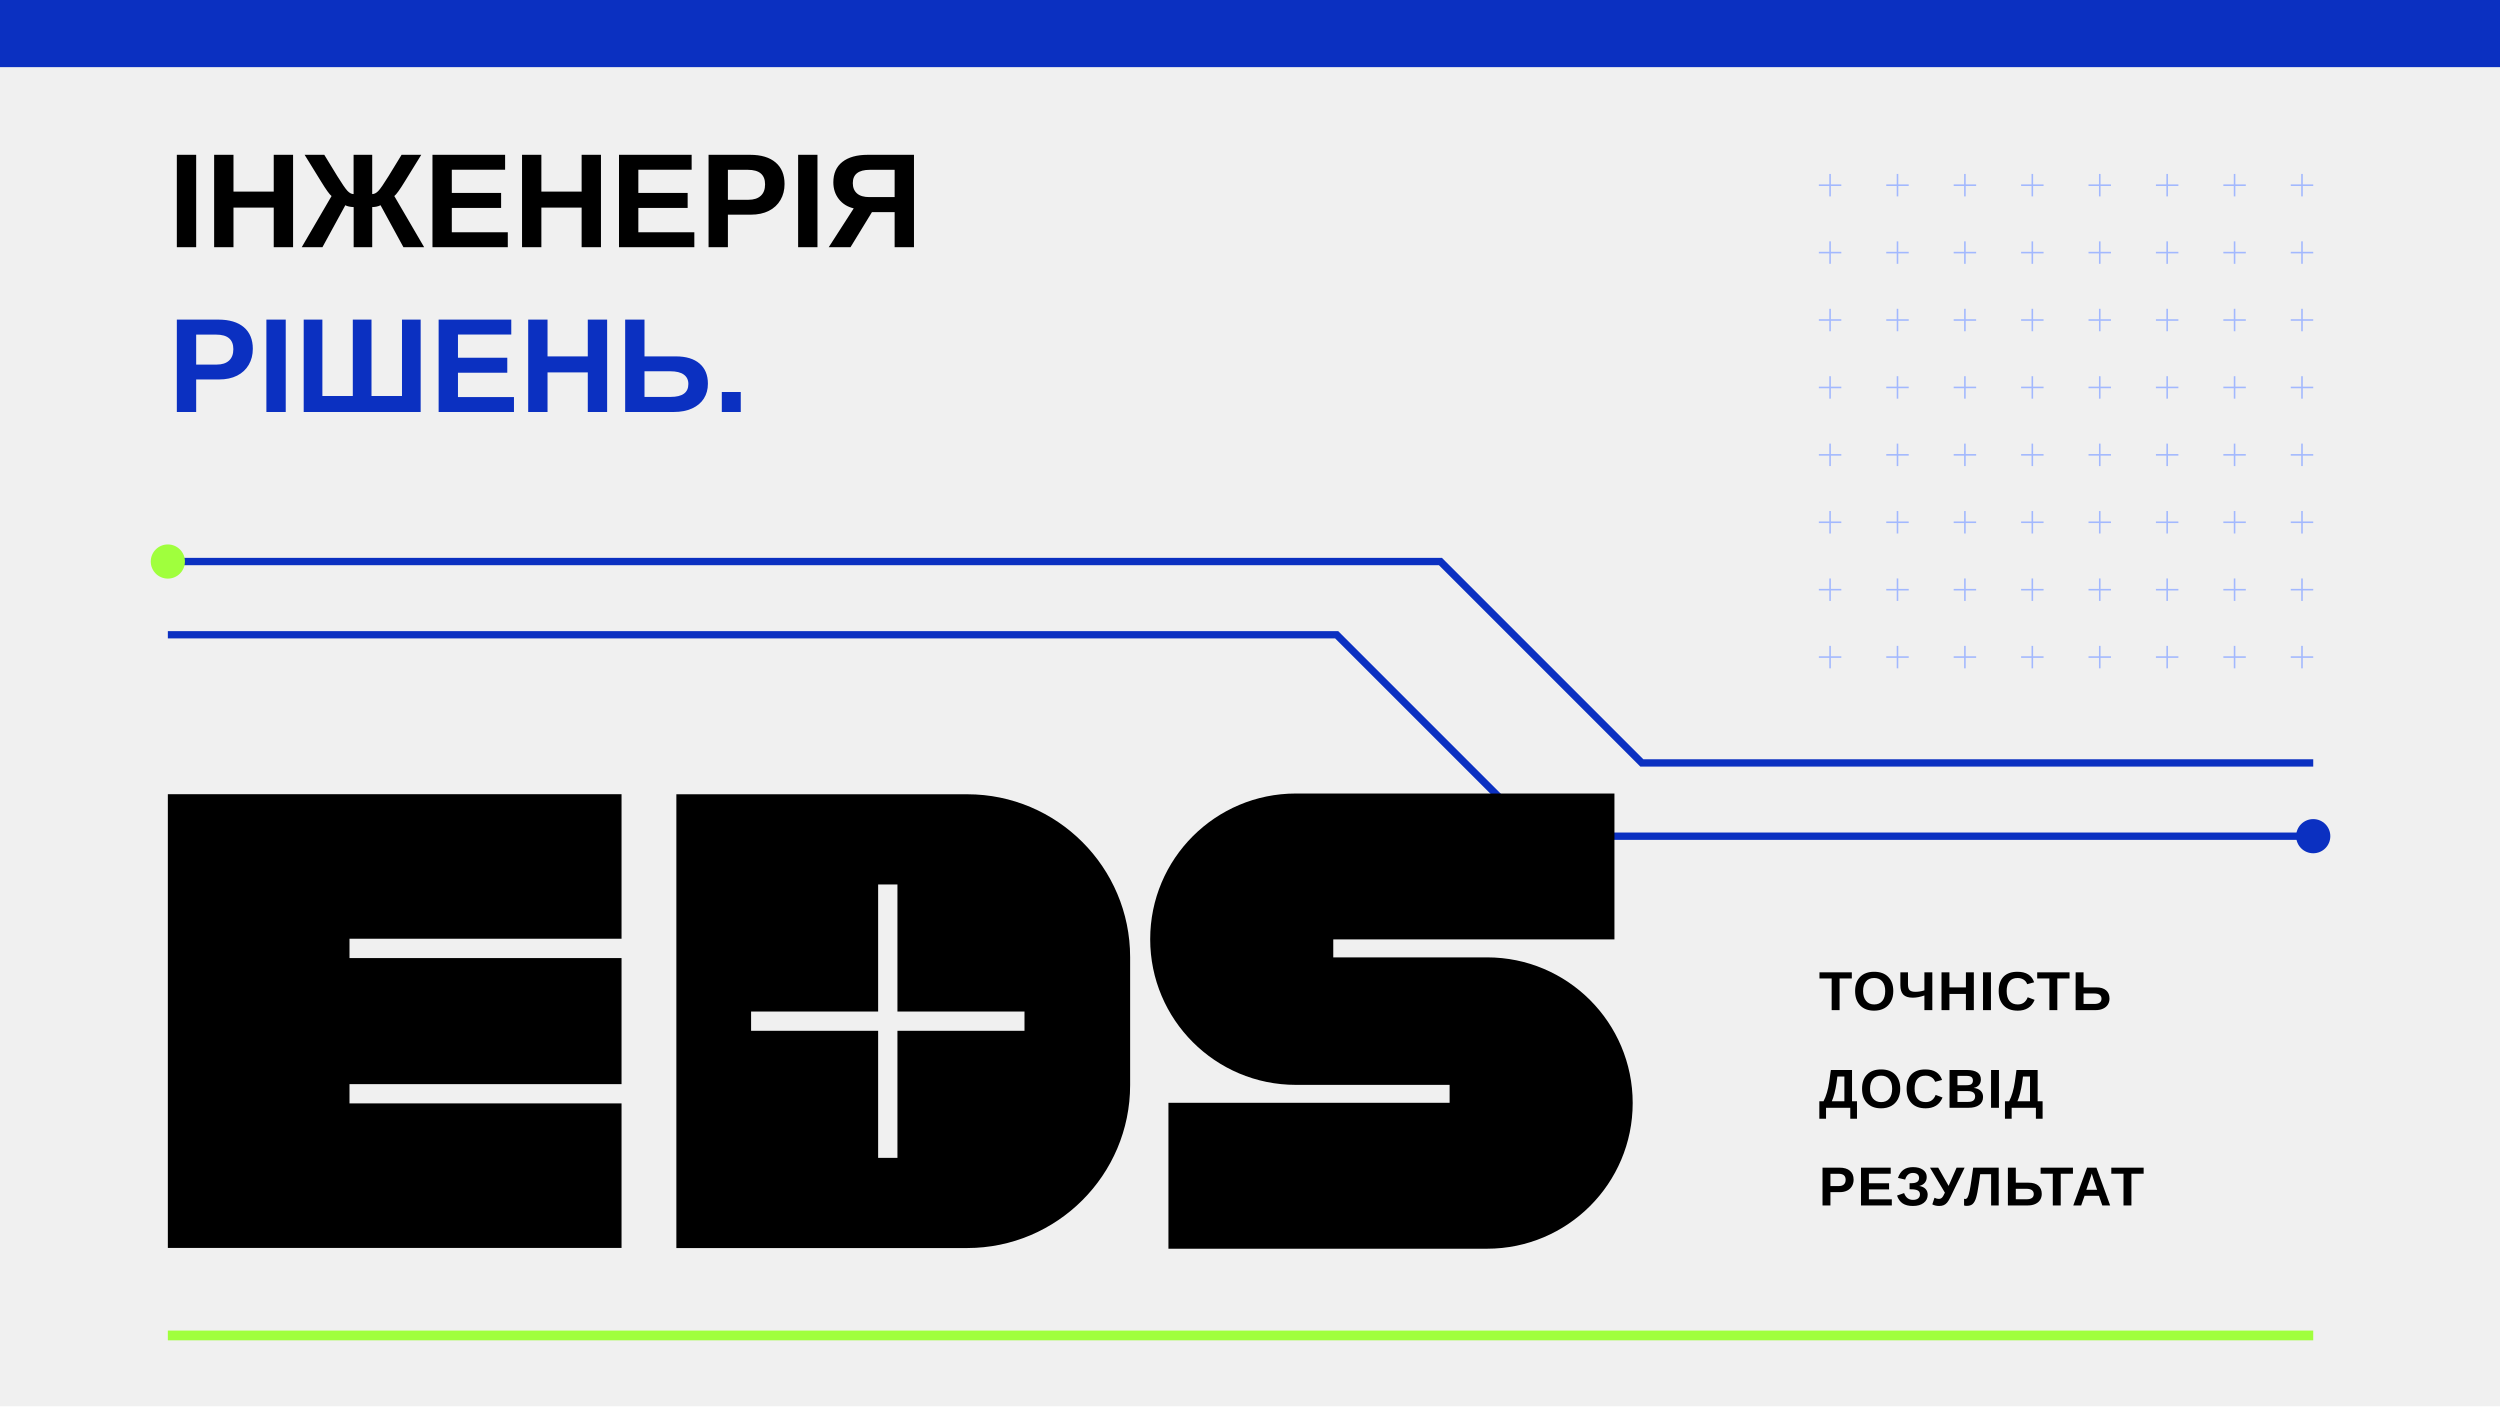
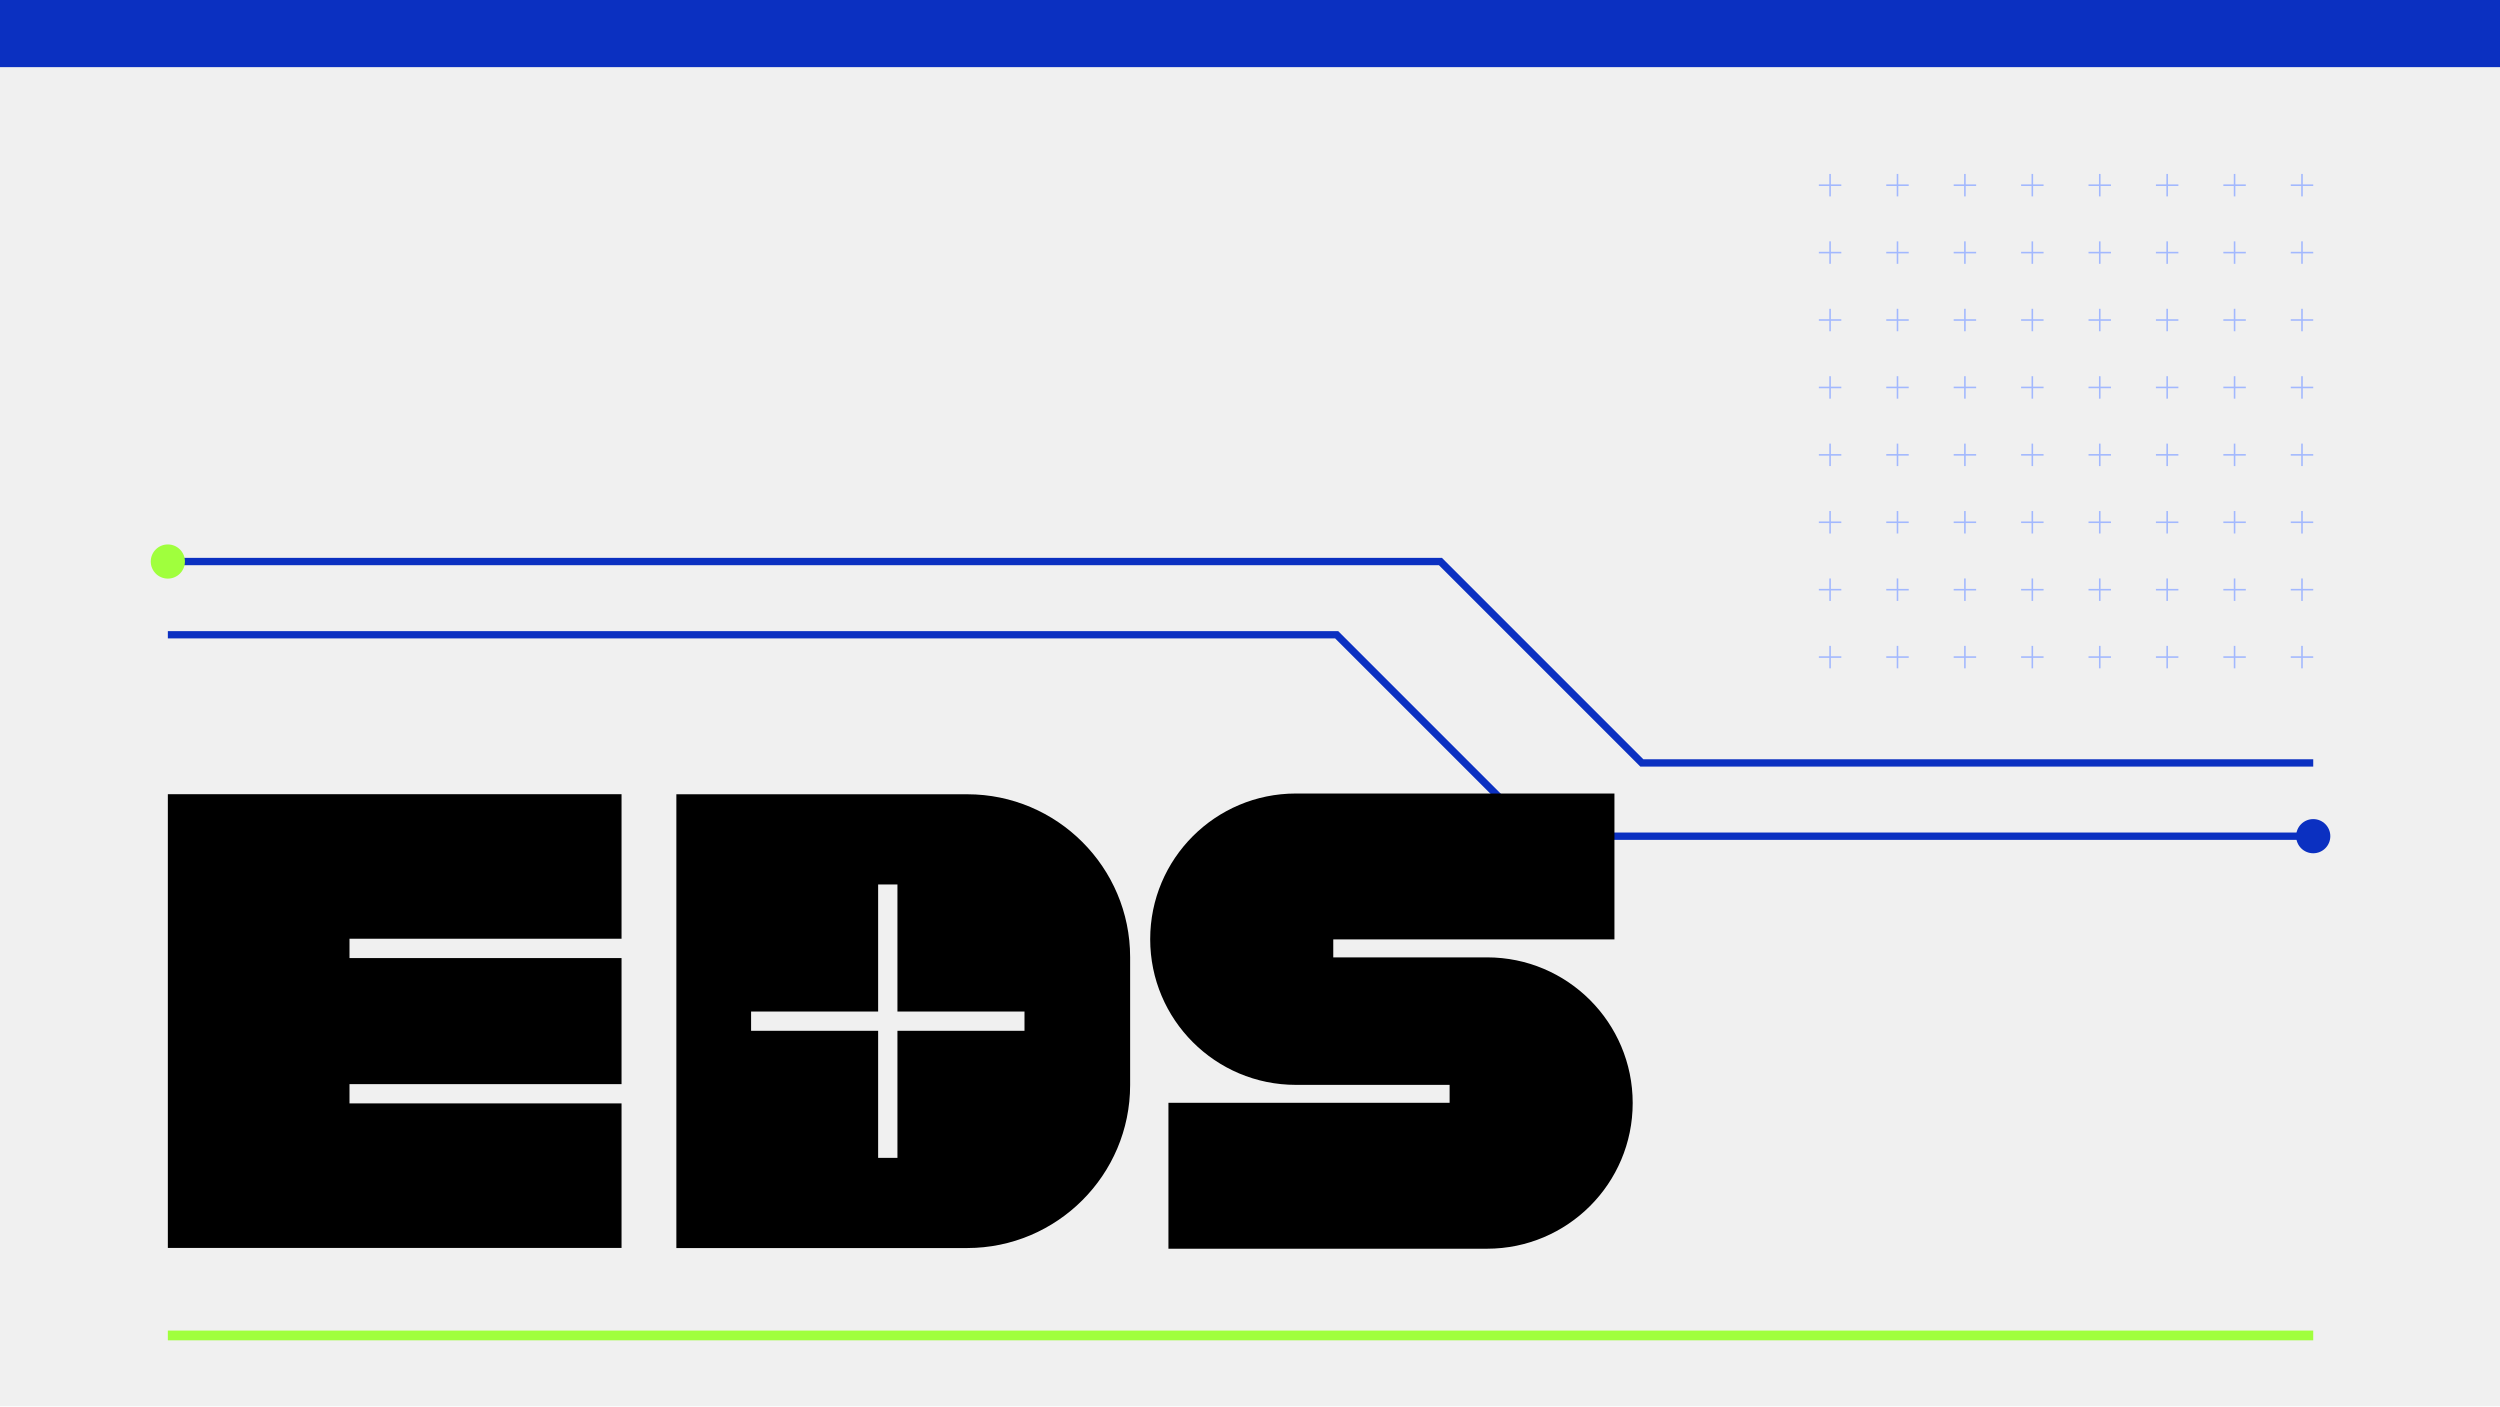
<svg xmlns="http://www.w3.org/2000/svg" width="4096" height="2304" viewBox="0 0 4096 2304">
  <rect x="0" y="0" width="4096" height="2304" fill="#F0F0F0" />
  <rect x="0" y="0" width="4096" height="110" fill="#0B30C1" />
-   <text x="275" y="405" fill="#000000" font-size="220" font-weight="700" text-anchor="start" letter-spacing="0" font-family="Arial,DejaVu Sans,sans-serif" textLength="2360" lengthAdjust="spacingAndGlyphs">ІНЖЕНЕРІЯ</text>
-   <text x="275" y="675" fill="#0B30C1" font-size="220" font-weight="700" text-anchor="start" letter-spacing="0" font-family="Arial,DejaVu Sans,sans-serif" textLength="1760" lengthAdjust="spacingAndGlyphs">РІШЕНЬ.</text>
  <svg x="2980" y="285" width="810" height="810" viewBox="1173.79 621.69 351.39 351.38">
    <g fill="#A2B8FE">
      <path d="M1182.34,637.66h-1.13v-7.42h-7.42v-1.13h7.42v-7.42h1.13v7.42h7.42v1.13h-7.42V637.66z" fill="#A2B8FE" />
      <path d="M1230.25,637.66h-1.13v-7.42h-7.42v-1.13h7.42v-7.42h1.13v7.42h7.42v1.13h-7.42V637.66z" fill="#A2B8FE" />
      <path d="M1278.17,637.66h-1.13v-7.42h-7.42v-1.13h7.42v-7.42h1.13v7.42h7.42v1.13h-7.42V637.66z" fill="#A2B8FE" />
      <path d="M1326.09,637.66h-1.13v-7.42h-7.42v-1.13h7.42v-7.42h1.13v7.42h7.42v1.13h-7.42V637.66z" fill="#A2B8FE" />
      <path d="M1374.01,637.66h-1.13v-7.42h-7.42v-1.13h7.42v-7.42h1.13v7.42h7.42v1.13h-7.42V637.66z" fill="#A2B8FE" />
      <path d="M1421.92,637.66h-1.13v-7.42h-7.42v-1.13h7.42v-7.42h1.13v7.42h7.42v1.13h-7.42V637.66z" fill="#A2B8FE" />
      <path d="M1469.84,637.66h-1.13v-7.42h-7.42v-1.13h7.42v-7.42h1.13v7.42h7.42v1.13h-7.42V637.66z" fill="#A2B8FE" />
      <path d="M1517.76,637.66h-1.13v-7.42h-7.42v-1.13h7.42v-7.42h1.13v7.42h7.42v1.13h-7.42V637.66z" fill="#A2B8FE" />
      <path d="M1182.34,685.57h-1.13v-7.42h-7.42v-1.13h7.42v-7.42h1.13v7.42h7.42v1.13h-7.42V685.57z" fill="#A2B8FE" />
      <path d="M1230.25,685.57h-1.13v-7.42h-7.42v-1.13h7.42v-7.42h1.13v7.42h7.42v1.13h-7.42V685.57z" fill="#A2B8FE" />
      <path d="M1278.17,685.57h-1.13v-7.42h-7.42v-1.13h7.42v-7.42h1.13v7.42h7.42v1.13h-7.42V685.57z" fill="#A2B8FE" />
      <path d="M1326.09,685.57h-1.13v-7.42h-7.42v-1.13h7.42v-7.42h1.13v7.42h7.42v1.13h-7.42V685.57z" fill="#A2B8FE" />
      <path d="M1374.01,685.57h-1.13v-7.42h-7.42v-1.13h7.42v-7.42h1.13v7.42h7.42v1.13h-7.42V685.57z" fill="#A2B8FE" />
      <path d="M1421.92,685.57h-1.13v-7.42h-7.42v-1.13h7.42v-7.42h1.13v7.42h7.42v1.13h-7.42V685.57z" fill="#A2B8FE" />
      <path d="M1469.84,685.57h-1.13v-7.42h-7.42v-1.13h7.42v-7.42h1.13v7.42h7.42v1.13h-7.42V685.57z" fill="#A2B8FE" />
      <path d="M1517.76,685.57h-1.13v-7.42h-7.42v-1.13h7.42v-7.42h1.13v7.42h7.42v1.13h-7.42V685.57z" fill="#A2B8FE" />
      <path d="M1182.34,733.49h-1.13v-7.42h-7.42v-1.13h7.42v-7.42h1.13v7.42h7.42v1.13h-7.42V733.49z" fill="#A2B8FE" />
      <path d="M1230.25,733.49h-1.13v-7.42h-7.42v-1.13h7.42v-7.42h1.13v7.42h7.42v1.13h-7.42V733.49z" fill="#A2B8FE" />
      <path d="M1278.17,733.49h-1.13v-7.42h-7.42v-1.13h7.42v-7.42h1.13v7.42h7.42v1.13h-7.42V733.49z" fill="#A2B8FE" />
      <path d="M1326.09,733.49h-1.13v-7.42h-7.42v-1.13h7.42v-7.42h1.13v7.42h7.42v1.13h-7.42V733.49z" fill="#A2B8FE" />
      <path d="M1374.01,733.49h-1.13v-7.42h-7.42v-1.13h7.42v-7.42h1.13v7.42h7.42v1.13h-7.42V733.49z" fill="#A2B8FE" />
      <path d="M1421.92,733.49h-1.13v-7.42h-7.42v-1.13h7.42v-7.42h1.13v7.42h7.42v1.13h-7.42V733.49z" fill="#A2B8FE" />
      <path d="M1469.84,733.49h-1.13v-7.42h-7.42v-1.13h7.42v-7.42h1.13v7.42h7.42v1.13h-7.42V733.49z" fill="#A2B8FE" />
      <path d="M1517.76,733.49h-1.13v-7.42h-7.42v-1.13h7.42v-7.42h1.13v7.42h7.42v1.13h-7.42V733.49z" fill="#A2B8FE" />
      <path d="M1182.34,781.41h-1.13v-7.42h-7.42v-1.13h7.42v-7.42h1.13v7.42h7.42v1.13h-7.42V781.41z" fill="#A2B8FE" />
      <path d="M1230.25,781.41h-1.13v-7.42h-7.42v-1.13h7.42v-7.42h1.13v7.42h7.42v1.13h-7.42V781.41z" fill="#A2B8FE" />
      <path d="M1278.17,781.41h-1.13v-7.42h-7.42v-1.13h7.42v-7.42h1.13v7.42h7.42v1.13h-7.42V781.41z" fill="#A2B8FE" />
      <path d="M1326.09,781.41h-1.13v-7.42h-7.42v-1.13h7.42v-7.42h1.13v7.42h7.42v1.13h-7.42V781.41z" fill="#A2B8FE" />
      <path d="M1374.01,781.41h-1.13v-7.42h-7.42v-1.13h7.42v-7.42h1.13v7.42h7.42v1.13h-7.42V781.41z" fill="#A2B8FE" />
      <path d="M1421.92,781.41h-1.13v-7.42h-7.42v-1.13h7.42v-7.42h1.13v7.42h7.42v1.13h-7.42V781.41z" fill="#A2B8FE" />
      <path d="M1469.84,781.41h-1.13v-7.42h-7.42v-1.13h7.42v-7.42h1.13v7.42h7.42v1.13h-7.42V781.41z" fill="#A2B8FE" />
      <path d="M1517.76,781.41h-1.13v-7.42h-7.42v-1.13h7.42v-7.42h1.13v7.42h7.42v1.13h-7.42V781.41z" fill="#A2B8FE" />
      <path d="M1182.34,829.32h-1.13v-7.42h-7.42v-1.13h7.42v-7.42h1.13v7.42h7.42v1.13h-7.42V829.32z" fill="#A2B8FE" />
      <path d="M1230.25,829.32h-1.13v-7.42h-7.42v-1.13h7.42v-7.42h1.13v7.42h7.42v1.13h-7.42V829.32z" fill="#A2B8FE" />
      <path d="M1278.17,829.32h-1.13v-7.42h-7.42v-1.13h7.42v-7.42h1.13v7.42h7.42v1.13h-7.42V829.32z" fill="#A2B8FE" />
      <path d="M1326.09,829.32h-1.13v-7.42h-7.42v-1.13h7.42v-7.42h1.13v7.42h7.42v1.13h-7.42V829.32z" fill="#A2B8FE" />
      <path d="M1374.01,829.32h-1.13v-7.42h-7.42v-1.13h7.42v-7.42h1.13v7.42h7.42v1.13h-7.42V829.32z" fill="#A2B8FE" />
      <path d="M1421.92,829.32h-1.13v-7.42h-7.42v-1.13h7.42v-7.42h1.13v7.42h7.42v1.13h-7.42V829.32z" fill="#A2B8FE" />
      <path d="M1469.84,829.32h-1.13v-7.42h-7.42v-1.13h7.42v-7.42h1.13v7.42h7.42v1.13h-7.42V829.32z" fill="#A2B8FE" />
      <path d="M1517.76,829.32h-1.13v-7.42h-7.42v-1.13h7.42v-7.42h1.13v7.42h7.42v1.13h-7.42V829.32z" fill="#A2B8FE" />
      <path d="M1182.34,877.24h-1.13v-7.42h-7.42v-1.13h7.42v-7.42h1.13v7.42h7.42v1.13h-7.42V877.24z" fill="#A2B8FE" />
      <path d="M1230.25,877.24h-1.13v-7.42h-7.42v-1.13h7.42v-7.42h1.13v7.42h7.42v1.13h-7.42V877.24z" fill="#A2B8FE" />
      <path d="M1278.17,877.24h-1.13v-7.42h-7.42v-1.13h7.42v-7.42h1.13v7.42h7.42v1.13h-7.42V877.24z" fill="#A2B8FE" />
      <path d="M1326.09,877.24h-1.13v-7.42h-7.42v-1.13h7.42v-7.42h1.13v7.42h7.42v1.13h-7.42V877.24z" fill="#A2B8FE" />
      <path d="M1374.01,877.24h-1.13v-7.42h-7.42v-1.13h7.42v-7.42h1.13v7.42h7.42v1.13h-7.42V877.24z" fill="#A2B8FE" />
      <path d="M1421.92,877.24h-1.13v-7.42h-7.42v-1.13h7.42v-7.42h1.13v7.42h7.42v1.13h-7.42V877.24z" fill="#A2B8FE" />
      <path d="M1469.84,877.24h-1.13v-7.42h-7.42v-1.13h7.42v-7.42h1.13v7.42h7.42v1.13h-7.42V877.24z" fill="#A2B8FE" />
      <path d="M1517.76,877.24h-1.13v-7.42h-7.42v-1.13h7.42v-7.42h1.13v7.42h7.42v1.13h-7.42V877.24z" fill="#A2B8FE" />
      <path d="M1182.34,925.16h-1.13v-7.42h-7.42v-1.13h7.42v-7.42h1.13v7.42h7.42v1.13h-7.42V925.16z" fill="#A2B8FE" />
      <path d="M1230.25,925.16h-1.13v-7.42h-7.42v-1.13h7.42v-7.42h1.13v7.42h7.42v1.13h-7.42V925.16z" fill="#A2B8FE" />
      <path d="M1278.17,925.16h-1.13v-7.42h-7.42v-1.13h7.42v-7.42h1.13v7.42h7.42v1.13h-7.42V925.16z" fill="#A2B8FE" />
      <path d="M1326.09,925.16h-1.13v-7.42h-7.42v-1.13h7.42v-7.42h1.13v7.42h7.42v1.13h-7.42V925.16z" fill="#A2B8FE" />
      <path d="M1374.01,925.16h-1.13v-7.42h-7.42v-1.13h7.42v-7.42h1.13v7.42h7.42v1.13h-7.42V925.16z" fill="#A2B8FE" />
      <path d="M1421.92,925.16h-1.13v-7.42h-7.42v-1.13h7.42v-7.42h1.13v7.42h7.42v1.13h-7.42V925.16z" fill="#A2B8FE" />
      <path d="M1469.84,925.16h-1.13v-7.42h-7.42v-1.13h7.42v-7.42h1.13v7.42h7.42v1.13h-7.42V925.16z" fill="#A2B8FE" />
      <path d="M1517.76,925.16h-1.13v-7.42h-7.42v-1.13h7.42v-7.42h1.13v7.42h7.42v1.13h-7.42V925.16z" fill="#A2B8FE" />
      <path d="M1182.34,973.07h-1.13v-7.42h-7.42v-1.13h7.42v-7.42h1.13v7.42h7.42v1.13h-7.42V973.07z" fill="#A2B8FE" />
      <path d="M1230.25,973.07h-1.13v-7.42h-7.42v-1.13h7.42v-7.42h1.13v7.42h7.42v1.13h-7.42V973.07z" fill="#A2B8FE" />
      <path d="M1278.17,973.07h-1.13v-7.42h-7.42v-1.13h7.42v-7.42h1.13v7.42h7.42v1.13h-7.42V973.07z" fill="#A2B8FE" />
      <path d="M1326.09,973.07h-1.13v-7.42h-7.42v-1.13h7.42v-7.42h1.13v7.42h7.42v1.13h-7.42V973.07z" fill="#A2B8FE" />
      <path d="M1374.01,973.07h-1.13v-7.42h-7.42v-1.13h7.42v-7.42h1.13v7.42h7.42v1.13h-7.42V973.07z" fill="#A2B8FE" />
      <path d="M1421.92,973.07h-1.13v-7.42h-7.42v-1.13h7.42v-7.42h1.13v7.42h7.42v1.13h-7.42V973.07z" fill="#A2B8FE" />
      <path d="M1469.84,973.07h-1.13v-7.42h-7.42v-1.13h7.42v-7.42h1.13v7.42h7.42v1.13h-7.42V973.07z" fill="#A2B8FE" />
      <path d="M1517.76,973.07h-1.13v-7.42h-7.42v-1.13h7.42v-7.42h1.13v7.42h7.42v1.13h-7.42V973.07z" fill="#A2B8FE" />
    </g>
  </svg>
  <path d="M275 920H2360L2690 1250H3790M275 1040H2190L2520 1370H3790" fill="none" stroke="#0B30C1" stroke-width="12" />
  <circle cx="275" cy="920" r="28" fill="#A0FF3D" />
  <circle cx="3790" cy="1370" r="28" fill="#0B30C1" />
  <svg x="275" y="1300" width="2400" height="746" viewBox="174.28 839.27 194.27 60.37">
    <g fill="#000000">
      <polygon points="234.45,858.53 234.45,839.36 174.28,839.36 174.28,899.54 234.45,899.54 234.45,880.37 198.37,880.37      198.37,877.81 234.45,877.81 234.45,861.09 198.37,861.09 198.37,858.53    " fill="#000000" />
      <path d="M366.13,858.62v-19.35h-42.25c-10.67,0-19.32,8.65-19.32,19.32v0c0,10.67,8.65,19.32,19.32,19.32h20.39v2.38h-37.29     v19.35h42.25c10.67,0,19.32-8.65,19.32-19.32v0c0-10.67-8.65-19.32-19.32-19.32h-20.39v-2.38H366.13z" fill="#000000" />
      <path d="M301.9,877.94v-16.97c0-11.91-9.69-21.6-21.6-21.6h-38.58v60.18h38.58C292.21,899.54,301.9,889.85,301.9,877.94z      M271.04,887.59h-2.56v-16.85h-16.85v-2.56h16.85v-16.85h2.56v16.85h16.85v2.56h-16.85V887.59z" fill="#000000" />
    </g>
  </svg>
-   <text x="2980" y="1655" fill="#000000" font-size="90" font-weight="600" text-anchor="start" letter-spacing="3" font-family="Arial,DejaVu Sans,sans-serif" textLength="810" lengthAdjust="spacingAndGlyphs">ТОЧНІСТЬ</text>
-   <text x="2980" y="1815" fill="#000000" font-size="90" font-weight="600" text-anchor="start" letter-spacing="3" font-family="Arial,DejaVu Sans,sans-serif" textLength="810" lengthAdjust="spacingAndGlyphs">ДОСВІД</text>
-   <text x="2980" y="1975" fill="#000000" font-size="90" font-weight="600" text-anchor="start" letter-spacing="3" font-family="Arial,DejaVu Sans,sans-serif" textLength="810" lengthAdjust="spacingAndGlyphs">РЕЗУЛЬТАТ</text>
  <rect x="275" y="2180" width="3515" height="16" fill="#A0FF3D" />
</svg>
